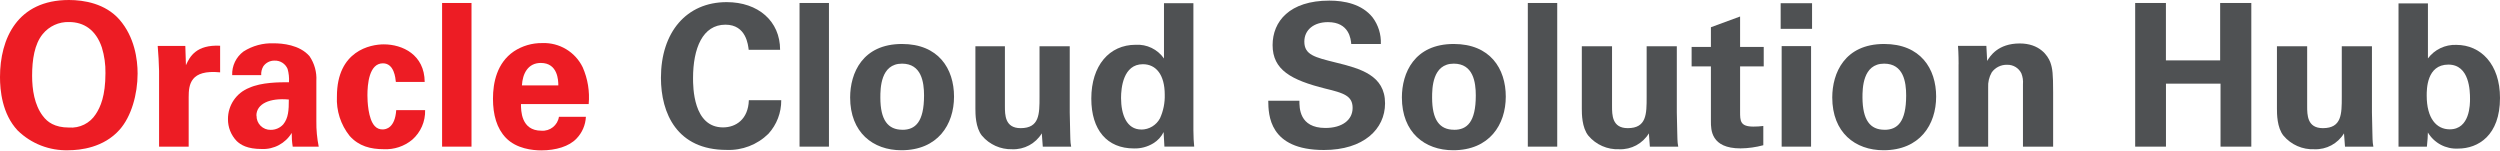
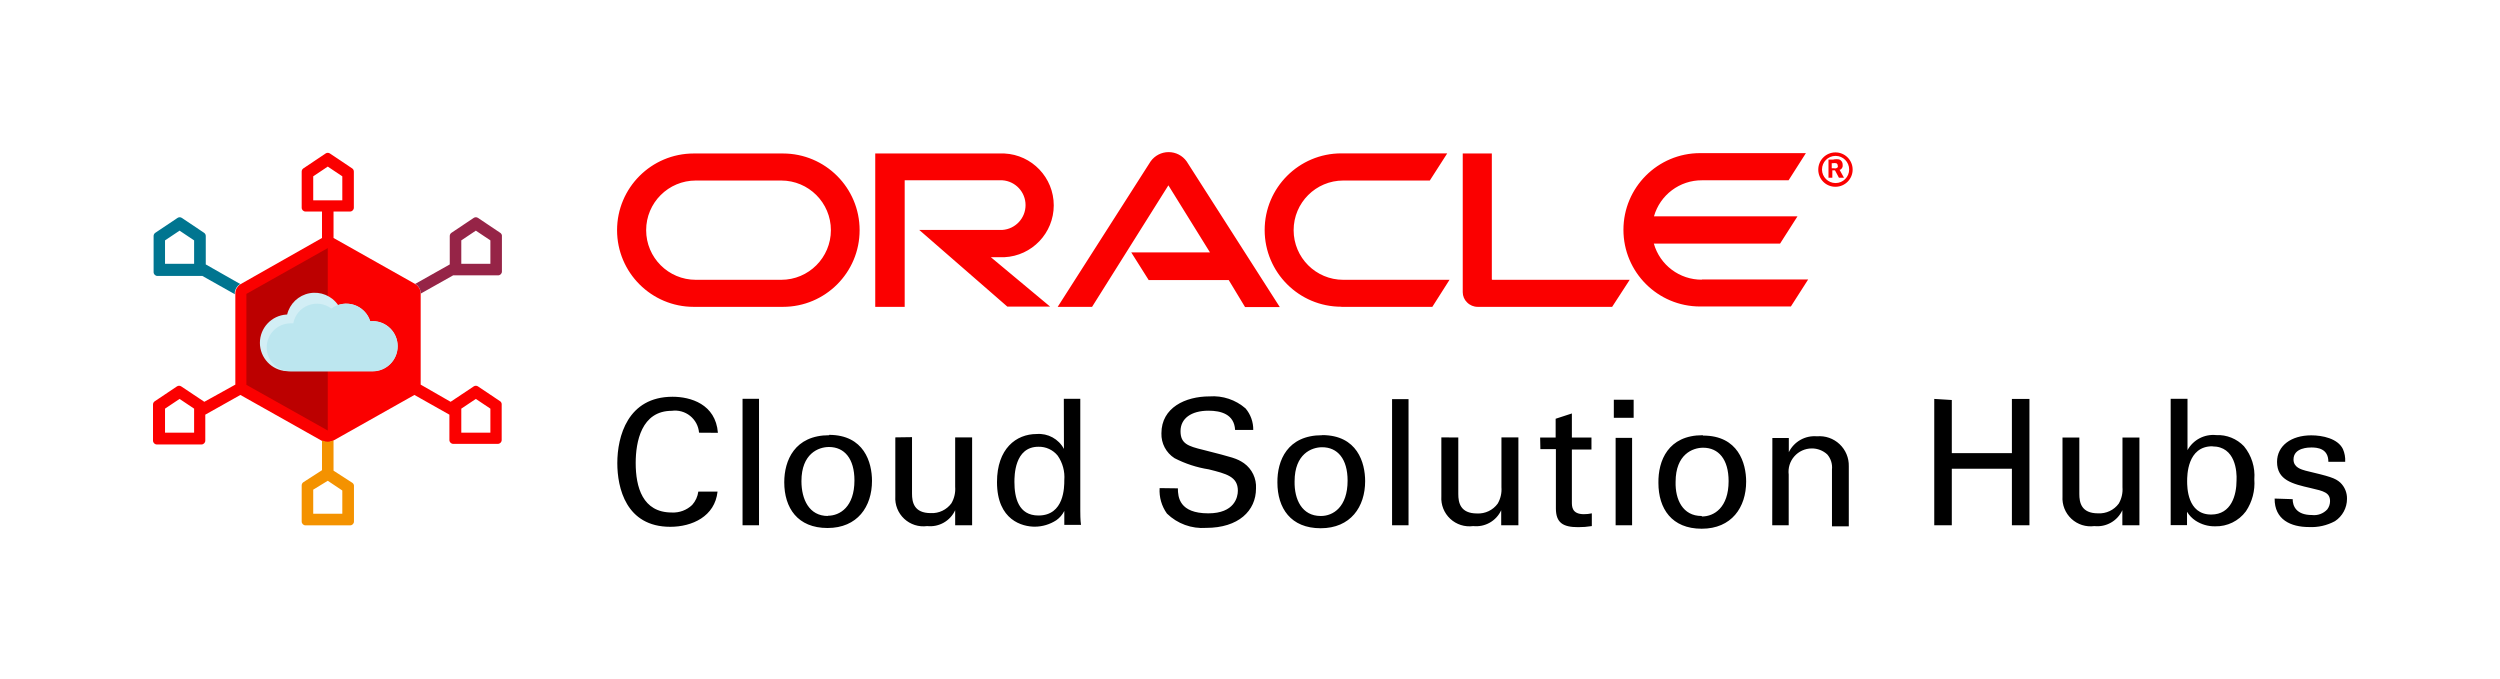
- <svg xmlns="http://www.w3.org/2000/svg" id="Layer_1" data-name="Layer 1" viewBox="0 0 528.68 31.8">
+ <svg xmlns="http://www.w3.org/2000/svg" id="logo" viewBox="0 0 208 56.45">
  <defs>
-     <style>.cls-1{isolation:isolate;}.cls-2{fill:#ed1c24;}.cls-3{fill:#4f5153;}</style>
+     <style>.cls-1{fill:none;}.cls-2{fill:#fb0000;}.cls-3{fill:#bc0000;}.cls-4{fill:#d2eef5;}.cls-5{fill:#bce6ef;}.cls-6{fill:#962447;}.cls-7{fill:#f49200;}.cls-8{fill:#007590;}</style>
  </defs>
-   <g class="cls-1">
-     <g class="cls-1">
-       <path class="cls-2" d="M33.67,17.7c3.23,0,7.69.76,10.67,4.12,3.23,3.7,3.86,8.44,3.86,11.43,0,4.41-1.34,9.12-3.82,11.89-3.36,3.78-8.28,4.33-10.8,4.33A14.69,14.69,0,0,1,22.84,45.3C19.52,41.77,19.1,36.73,19.1,34,19.1,25.9,22.75,17.7,33.67,17.7Zm-5.5,24.53c0.92,1.26,2.48,2.44,5.5,2.44a6.16,6.16,0,0,0,5.67-2.81c1-1.51,2.06-3.86,2.06-8.7a17.49,17.49,0,0,0-.76-5.42c-1.26-3.74-3.82-5.38-6.93-5.38a6.9,6.9,0,0,0-5.59,2.56c-1.72,2.1-2.23,5.38-2.23,8.82C25.9,36.65,26.37,39.88,28.17,42.24Z" transform="translate(-19.1 -17.7)" />
-       <path class="cls-2" d="M52.74,32.7c0-1-.17-4.07-0.29-5.29h5.84l0.13,4.08c0.8-1.81,2.18-4.37,7.23-4.12V33C59.33,32.37,59,35.6,59,38.25V48.71H52.74v-16Z" transform="translate(-19.1 -17.7)" />
-       <path class="cls-2" d="M81,48.71a17,17,0,0,1-.21-2.9,7.06,7.06,0,0,1-6.34,3.4c-3.07,0-4.45-.88-5.29-1.68a6.57,6.57,0,0,1-1.85-4.66,7.06,7.06,0,0,1,4.5-6.6c2.6-1.18,6.34-1.18,8.4-1.18a8.29,8.29,0,0,0-.29-2.81,2.87,2.87,0,0,0-2.77-1.76,2.83,2.83,0,0,0-2.35,1.18,3.19,3.19,0,0,0-.46,1.89H68.2a5.94,5.94,0,0,1,2.39-5A11.09,11.09,0,0,1,77,26.86c1.76,0,5.46.29,7.56,2.73A8.38,8.38,0,0,1,86,34.8l0,8.53a25.61,25.61,0,0,0,.5,5.38H81Zm-7.65-6.55a2.93,2.93,0,0,0,3,3A3.52,3.52,0,0,0,79,44c1.09-1.34,1.18-3,1.18-5.25C76.18,38.37,73.32,39.63,73.32,42.15Z" transform="translate(-19.1 -17.7)" />
-       <path class="cls-2" d="M102.81,35c-0.08-.76-0.34-3.91-2.73-3.91-2.94,0-3.28,4.45-3.28,6.76,0,1.18.13,5,1.55,6.51a2.15,2.15,0,0,0,1.68.71c0.67,0,2.6-.29,2.86-4.08H109a8,8,0,0,1-2.73,6.26,8.74,8.74,0,0,1-6,2c-2.81,0-5.29-.63-7.23-2.81a12.35,12.35,0,0,1-2.69-8.36c0-9.66,7.1-11,9.91-11,3.95,0,8.61,2.18,8.65,7.94h-6.09Z" transform="translate(-19.1 -17.7)" />
-       <path class="cls-2" d="M112.59,18.33h6.22V48.71h-6.22V18.33Z" transform="translate(-19.1 -17.7)" />
-       <path class="cls-2" d="M129.27,39.67c0,1.39,0,5.67,4.33,5.67a3.47,3.47,0,0,0,3.7-2.94H143a7.1,7.1,0,0,1-2,4.62c-1.55,1.64-4.33,2.48-7.44,2.48-1.81,0-5.25-.34-7.48-2.65-1.93-2-2.73-4.87-2.73-8.28s0.84-7.56,4.41-10a10.64,10.64,0,0,1,6-1.76,9.11,9.11,0,0,1,8.57,5.13,15.75,15.75,0,0,1,1.26,7.77H129.27Zm7.9-3.91c0-1-.08-4.75-3.7-4.75-2.73,0-3.86,2.27-4,4.75h7.69Z" transform="translate(-19.1 -17.7)" />
-     </g>
-     <g class="cls-1">
-       <path class="cls-3" d="M177.43,28.25c-0.13-1-.5-5.33-4.92-5.33-4.83,0-6.85,5-6.85,11.3,0,1.81,0,10.42,6.34,10.42,2.73,0,5.33-1.72,5.46-5.75h6.85A10.39,10.39,0,0,1,181.59,46a11.91,11.91,0,0,1-8.86,3.4c-10.46,0-13.86-7.73-13.86-15.25,0-9.62,5.38-16,13.9-16,6.64,0,11.3,4,11.3,10.08h-6.64Z" transform="translate(-19.1 -17.7)" />
-       <path class="cls-3" d="M188.18,18.33h6.22V48.71h-6.22V18.33Z" transform="translate(-19.1 -17.7)" />
-       <path class="cls-3" d="M209.85,27c7.69,0,11,5.21,11,11.13s-3.44,11.34-11.13,11.34c-6,0-10.84-3.74-10.84-11.17C198.89,33.16,201.49,27,209.85,27Zm0.08,18.15c2.73,0,4.58-1.64,4.58-7.27,0-2.81-.55-6.72-4.66-6.72-4.54,0-4.58,5.25-4.58,7.18C205.27,43.08,206.87,45.14,209.94,45.14Z" transform="translate(-19.1 -17.7)" />
-       <path class="cls-3" d="M231.61,27.49V40.14c0,1.85,0,4.66,3.32,4.66,4,0,4-3,4-6.6V27.49h6.39v14c0.08,4.58.13,5.13,0.13,5.67s0.08,1,.17,1.55h-6l-0.21-2.81a7,7,0,0,1-6.26,3.36,8.08,8.08,0,0,1-6.39-2.86c-1.39-1.72-1.39-4.66-1.39-5.71V27.49h6.3Z" transform="translate(-19.1 -17.7)" />
-       <path class="cls-3" d="M265.21,18.38h6.26V45.26c0,1.26.08,2.65,0.17,3.44h-6.3l-0.17-3.07A5.71,5.71,0,0,1,263,48a7.43,7.43,0,0,1-4.12,1.09c-5.67,0-9-3.91-9-10.54,0-7,3.82-11.38,9.37-11.38a6.8,6.8,0,0,1,6,2.9V18.38Zm-4.75,26.72a4.49,4.49,0,0,0,3.95-2.39,11.29,11.29,0,0,0,1-5c0-4.16-1.81-6.43-4.62-6.43-4.16,0-4.62,5-4.62,7.14C256.18,41.94,257.35,45.09,260.46,45.09Z" transform="translate(-19.1 -17.7)" />
-       <path class="cls-3" d="M293.89,39c0,1.43-.08,5.76,5.5,5.76,3.53,0,5.75-1.68,5.75-4.24s-1.89-3.15-5.75-4.08c-7.23-1.81-11.17-3.95-11.17-9.2,0-5,3.57-9.41,12-9.41,3.15,0,6.89.71,9.16,3.57A8.75,8.75,0,0,1,311.11,27h-6.26c-0.08-1-.42-4.62-4.92-4.62-3,0-5,1.64-5,4.12,0,2.81,2.23,3.32,6.6,4.41C306.79,32.2,312,33.62,312,39.55c0,5.46-4.54,9.87-12.94,9.87-11.64,0-11.72-7.48-11.76-10.42h6.64Z" transform="translate(-19.1 -17.7)" />
-       <path class="cls-3" d="M326.53,27c7.69,0,11,5.21,11,11.13s-3.45,11.34-11.13,11.34c-6,0-10.84-3.74-10.84-11.17C315.56,33.16,318.17,27,326.53,27Zm0.08,18.15c2.73,0,4.58-1.64,4.58-7.27,0-2.81-.55-6.72-4.66-6.72-4.54,0-4.58,5.25-4.58,7.18C321.95,43.08,323.54,45.14,326.61,45.14Z" transform="translate(-19.1 -17.7)" />
-       <path class="cls-3" d="M342.19,18.33h6.22V48.71h-6.22V18.33Z" transform="translate(-19.1 -17.7)" />
-       <path class="cls-3" d="M360,27.49V40.14c0,1.85,0,4.66,3.32,4.66,4,0,4-3,4-6.6V27.49h6.38v14c0.08,4.58.13,5.13,0.13,5.67s0.08,1,.17,1.55h-6l-0.21-2.81a7,7,0,0,1-6.26,3.36A8.08,8.08,0,0,1,355,46.4c-1.39-1.72-1.39-4.66-1.39-5.71V27.49H360Z" transform="translate(-19.1 -17.7)" />
-       <path class="cls-3" d="M392,48.41a19.28,19.28,0,0,1-4.83.67c-6.26,0-6.26-3.95-6.26-5.71V31.74h-4.08V27.62h4.08V23.46l6.17-2.27v6.43h5v4.12h-5v9.58c0,1.93,0,3.15,2.81,3.15a15.69,15.69,0,0,0,2.1-.13v4.08Z" transform="translate(-19.1 -17.7)" />
-       <path class="cls-3" d="M395.66,18.38h6.64V23.8h-6.64V18.38Zm0.21,9.07h6.22V48.71h-6.22V27.45Z" transform="translate(-19.1 -17.7)" />
-       <path class="cls-3" d="M417.54,27c7.69,0,11,5.21,11,11.13s-3.44,11.34-11.13,11.34c-6,0-10.84-3.74-10.84-11.17C406.58,33.16,409.18,27,417.54,27Zm0.08,18.15c2.73,0,4.58-1.64,4.58-7.27,0-2.81-.55-6.72-4.66-6.72-4.54,0-4.58,5.25-4.58,7.18C413,43.08,414.56,45.14,417.62,45.14Z" transform="translate(-19.1 -17.7)" />
-       <path class="cls-3" d="M433.29,31.27c0-.08,0-2.39-0.13-3.87h6l0.17,3.19c0.59-1,2.27-3.7,6.89-3.7,4.16,0,5.92,2.52,6.47,4,0.46,1.3.59,2.39,0.59,6.34V48.71H446.9V35.52a5.07,5.07,0,0,0-.34-2.31,3.24,3.24,0,0,0-3-1.81A3.87,3.87,0,0,0,440.3,33a5.8,5.8,0,0,0-.76,3.23V48.71h-6.26V31.27Z" transform="translate(-19.1 -17.7)" />
-       <path class="cls-3" d="M470.62,18.33h6.51V30.47H488.6V18.33h6.59V48.71h-6.51V35.39H477.14V48.71h-6.51V18.33Z" transform="translate(-19.1 -17.7)" />
-       <path class="cls-3" d="M507,27.49V40.14c0,1.85,0,4.66,3.32,4.66,4,0,4-3,4-6.6V27.49h6.38v14c0.08,4.58.13,5.13,0.13,5.67s0.08,1,.17,1.55h-6l-0.21-2.81a7,7,0,0,1-6.26,3.36A8.08,8.08,0,0,1,502,46.4c-1.39-1.72-1.39-4.66-1.39-5.71V27.49H507Z" transform="translate(-19.1 -17.7)" />
-       <path class="cls-3" d="M526.32,18.42h6.22V30.05a7.15,7.15,0,0,1,6-2.86c5.17,0,9.24,4.08,9.24,11.22,0,7.94-4.62,10.71-8.86,10.71a7,7,0,0,1-6.39-3.4c0,0.67-.08,1.68-0.21,3h-6V18.42Zm10.54,12.94c-4.58,0-4.58,5.21-4.58,6.55,0,4.83,2.06,7.14,4.87,7.14,4.29,0,4.29-5.33,4.29-6.43C541.44,36.94,541.35,31.36,536.86,31.36Z" transform="translate(-19.1 -17.7)" />
-     </g>
-   </g>
+   <rect id="Clearspace" class="cls-1" width="208" height="56.45" />
+   <path class="cls-2" d="M94.12,21h6.55l-3.46-5.58L90.86,25.53H88l7.73-12.1a1.84,1.84,0,0,1,3,0l7.75,12.12h-2.89l-1.36-2.25H95.57L94.12,21m30,2.25V12.77H121.7V24.31a1.18,1.18,0,0,0,.36.85,1.24,1.24,0,0,0,.89.37h11.18l1.46-2.25H124.16M83.56,21.4a4.32,4.32,0,0,0,0-8.63H72.82V25.53h2.45V15H83.4a2.07,2.07,0,0,1,0,4.13H76.48l7.33,6.38h3.56L82.44,21.4h1.12M57.72,25.53h7.42a6.38,6.38,0,0,0,0-12.76H57.72a6.38,6.38,0,1,0,0,12.76M65,23.28H57.89a4.13,4.13,0,0,1,0-8.26H65a4.13,4.13,0,1,1,0,8.26m46.6,2.25h7.57l1.43-2.25h-8.84a4.13,4.13,0,1,1,0-8.26h7.2l1.45-2.26h-8.81a6.38,6.38,0,1,0,0,12.76m30-2.25a4.13,4.13,0,0,1-4-3H148.1L149.55,18H137.61a4.13,4.13,0,0,1,4-3h7.2l1.44-2.26h-8.8a6.38,6.38,0,0,0,0,12.76H149l1.44-2.25h-8.85m10-9.15a1.13,1.13,0,1,1,1.13,1.13,1.13,1.13,0,0,1-1.13-1.12m1.13,1.43a1.43,1.43,0,1,0-1.44-1.43,1.42,1.42,0,0,0,1.44,1.43m-.14-2.28a1.45,1.45,0,0,1,.43,0,.45.45,0,0,1,.3.45,1.18,1.18,0,0,1,0,.13.4.4,0,0,1-.2.28l-.06,0,.37.67H153l-.33-.62h-.22v.62h-.32V13.28h.4m.11.73a.28.28,0,0,0,.26-.1.16.16,0,0,0,0-.13.22.22,0,0,0-.12-.2.73.73,0,0,0-.3,0h-.08V14h.2" />
+   <path d="M58.16,36a2,2,0,0,0-2.27-1.82c-2.53,0-3,2.59-3,4.34,0,2,.57,4.12,3,4.12a2.28,2.28,0,0,0,1.7-.63,2.07,2.07,0,0,0,.51-1.11h1.6c-.22,2.07-2.12,2.93-3.93,2.93-3.7,0-4.41-3.26-4.41-5.3,0-2.21.86-5.52,4.6-5.52,1.48,0,3.58.6,3.77,3Zm3.62-2.82h1.37V43.7H61.78Zm7.19,3c2.93,0,3.58,2.3,3.58,3.83,0,2.14-1.21,3.92-3.7,3.92s-3.6-1.67-3.6-3.81C65.25,38.33,66.1,36.21,69,36.21Zm-.09,6.73c1,0,2.21-.74,2.21-2.94,0-1.82-.84-2.78-2.12-2.78-.87,0-2.29.55-2.29,2.84C66.68,41.55,67.32,42.93,68.88,42.93Zm7-6.54v4.7c0,.71.16,1.62,1.56,1.62a2,2,0,0,0,1.72-.82,2.36,2.36,0,0,0,.31-1.37V36.39h1.41v5.94c0,.15,0,1,0,1.37H79.47l0-1.25a2.29,2.29,0,0,1-2.33,1.32,2.34,2.34,0,0,1-2.65-2.47V36.39Zm12.63-3.19h1.37v9.33c0,.16,0,.79.06,1.16H88.55l0-1.16a2.08,2.08,0,0,1-.66.77,3.31,3.31,0,0,1-1.8.54c-1,0-3.14-.51-3.14-3.71,0-2.78,1.59-4,3.3-4a2.36,2.36,0,0,1,2.27,1.24ZM88,37.91a2,2,0,0,0-1.6-.74c-2,0-2,2.43-2,2.93,0,1.3.33,2.79,2,2.79,2.15,0,2.15-2.37,2.15-2.94A3.13,3.13,0,0,0,88,37.91Zm10,2.72c0,.73.12,2.08,2.53,2.08,2.18,0,2.46-1.35,2.46-1.88,0-1.18-.95-1.41-2.42-1.78a9.35,9.35,0,0,1-2.85-.93,2.37,2.37,0,0,1-1.09-2.07c0-2.14,2-3.07,4-3.07a4.11,4.11,0,0,1,3,1,2.7,2.7,0,0,1,.64,1.79h-1.51c-.07-1.31-1.18-1.6-2.21-1.6-1.46,0-2.33.66-2.33,1.7s.61,1.25,1.89,1.56c2.5.64,2.78.7,3.39,1.11a2.41,2.41,0,0,1,1,2.1c0,1.86-1.46,3.28-4.15,3.28a4.23,4.23,0,0,1-3.26-1.19,3.28,3.28,0,0,1-.61-2.12Zm12-4.43c2.93,0,3.58,2.3,3.58,3.83,0,2.14-1.21,3.92-3.7,3.92s-3.6-1.67-3.6-3.81C106.26,38.33,107.1,36.21,110,36.21Zm-.09,6.73c1,0,2.21-.74,2.21-2.94,0-1.82-.84-2.78-2.12-2.78-.87,0-2.29.55-2.29,2.84C107.68,41.55,108.32,42.93,109.88,42.93Zm5.91-9.72h1.37V43.7h-1.37Zm5.51,3.19v4.7c0,.71.16,1.62,1.56,1.62a2,2,0,0,0,1.72-.82,2.36,2.36,0,0,0,.31-1.37V36.39h1.41v5.94c0,.15,0,1,0,1.37h-1.43l0-1.25a2.29,2.29,0,0,1-2.33,1.32,2.34,2.34,0,0,1-2.65-2.47V36.39Zm6.81,0h1.29V34.84l1.35-.44v2h1.63v1h-1.63v4.38c0,.36,0,1,1,1a3,3,0,0,0,.66-.07v1.06a6.77,6.77,0,0,1-1.14.09c-1.25,0-1.85-.36-1.85-1.56V37.37h-1.29Zm6.13-3.14h1.65v1.5h-1.65Zm.15,3.17h1.37V43.7h-1.37Zm7.28-.19c2.92,0,3.58,2.3,3.58,3.83,0,2.14-1.21,3.92-3.7,3.92s-3.6-1.67-3.6-3.81C137.95,38.33,138.79,36.21,141.66,36.21Zm-.09,6.73c1,0,2.21-.74,2.21-2.94,0-1.82-.84-2.78-2.12-2.78-.87,0-2.29.55-2.29,2.84C139.37,41.55,140,42.93,141.57,42.93Zm5.85-5.69v-.84h1.37v1.18a2.38,2.38,0,0,1,2.34-1.32,2.44,2.44,0,0,1,2.65,2.49v5h-1.4V39.06a1.65,1.65,0,0,0-.39-1.25,1.88,1.88,0,0,0-1.3-.5,1.94,1.94,0,0,0-1.91,2.18V43.7h-1.37Zm14.93-4V37.7h5V33.19h1.46V43.7h-1.46V39h-5V43.7h-1.46V33.19ZM173,36.4v4.7c0,.71.16,1.61,1.56,1.61a2,2,0,0,0,1.72-.81,2.36,2.36,0,0,0,.31-1.37V36.4H178v5.93c0,.15,0,1,0,1.37h-1.42l0-1.25a2.29,2.29,0,0,1-2.33,1.32,2.34,2.34,0,0,1-2.65-2.47V36.4Zm9,1.05a2.44,2.44,0,0,1,2.39-1.25,3,3,0,0,1,2.31.93,3.84,3.84,0,0,1,.86,2.75,4.21,4.21,0,0,1-.7,2.66,3.09,3.09,0,0,1-2.56,1.25,2.89,2.89,0,0,1-1.63-.47,2.34,2.34,0,0,1-.71-.74l0,1.11H180.6l0-1.31v-9.2H182Zm2.07-.32c-2.1,0-2.1,2.45-2.1,2.91s0,2.77,2,2.77c1.69,0,2.11-1.64,2.11-2.84C186.12,39.25,186,37.14,184.07,37.14Zm6.68,4.4c0,.55.28,1.32,1.6,1.32a1.49,1.49,0,0,0,1.28-.47,1.14,1.14,0,0,0,.23-.68c0-.71-.51-.84-1.6-1.09-1.53-.35-2.81-.66-2.81-2.18,0-1.34,1.17-2.21,2.85-2.21.92,0,2.2.26,2.63,1.14a2.32,2.32,0,0,1,.19,1.06h-1.4c0-1.11-.92-1.19-1.41-1.19-.2,0-1.49,0-1.49,1,0,.67.66.83,1,.93,2,.48,2.46.6,2.9,1a1.81,1.81,0,0,1,.55,1.35,2.22,2.22,0,0,1-1,1.85,4.11,4.11,0,0,1-2.17.49c-1.49,0-2.87-.61-2.85-2.37Z" />
+   <path class="cls-2" d="M41.62,33.39l-1.85-1.24a.32.32,0,0,0-.36,0l-1.92,1.28L35,32V24.37a.92.92,0,0,0-.42-.72L27.75,19.8V17.6h1.37a.32.32,0,0,0,.32-.32v-3a.32.32,0,0,0-.14-.27l-1.85-1.24a.32.32,0,0,0-.36,0l-1.85,1.24a.32.32,0,0,0-.14.27v3a.32.32,0,0,0,.32.32h1.37V19.8L20,23.65a.92.92,0,0,0-.42.72V32L17,33.43l-1.92-1.28a.32.32,0,0,0-.36,0l-1.85,1.24a.32.32,0,0,0-.14.27v3a.32.32,0,0,0,.32.32h3.71a.32.32,0,0,0,.32-.32V34.5L20,32.86l6.82,3.84a1,1,0,0,0,.84,0l6.82-3.84,2.91,1.64v2.11a.32.32,0,0,0,.32.32h3.71a.32.32,0,0,0,.32-.32v-3A.32.32,0,0,0,41.62,33.39ZM16.15,36H13.73V34l1.21-.81,1.21.81Zm9.91-19.33v-2l1.21-.81,1.21.81v2ZM40.8,36H38.38V34l1.21-.81L40.8,34Z" />
+   <polygon class="cls-1" points="20.5 32.02 27.27 35.82 27.27 20.64 20.5 24.45 20.5 32.02" />
+   <polygon class="cls-3" points="27.27 35.82 20.5 32.02 20.5 24.45 27.27 20.64 27.27 35.82" />
+   <path class="cls-4" d="M31,26.72H30.8a2.09,2.09,0,0,0-2.67-1.34,2.36,2.36,0,0,0-4.24.79h-.06a2.36,2.36,0,0,0,0,4.71H31a2.08,2.08,0,1,0,0-4.17Z" />
+   <path class="cls-5" d="M31,26.72H30.8a2.09,2.09,0,0,0-3.23-1.05,2,2,0,0,0-3.17,1.23h-.21a2,2,0,0,0,0,4H31a2.08,2.08,0,1,0,0-4.17Z" />
+   <path class="cls-6" d="M41.62,19.37l-1.85-1.24a.32.32,0,0,0-.36,0l-1.85,1.24a.32.32,0,0,0-.14.27V22l-2.91,1.64.07,0a.92.92,0,0,1,.42.72v.07l2.7-1.52h3.74a.32.32,0,0,0,.32-.32v-3A.32.32,0,0,0,41.62,19.37Zm-.82,2.58H38.38V20l1.21-.81L40.8,20Z" />
+   <path class="cls-7" d="M29.3,40.16l-1.55-1V36.66l-.06,0a1,1,0,0,1-.84,0l-.06,0v2.46l-1.55,1a.32.32,0,0,0-.14.27v3a.32.32,0,0,0,.32.32h3.71a.32.32,0,0,0,.32-.32v-3A.32.32,0,0,0,29.3,40.16Zm-.82,2.58H26.06v-2L27.27,40l1.21.81Z" />
+   <path class="cls-8" d="M19.53,24.37a.92.92,0,0,1,.42-.72l.07,0L17.12,22V19.64a.32.32,0,0,0-.14-.27l-1.85-1.24a.32.32,0,0,0-.36,0l-1.85,1.24a.32.32,0,0,0-.14.27v3a.32.32,0,0,0,.32.32h3.74l2.7,1.52Zm-3.38-2.42H13.73V20l1.21-.81,1.21.81Z" />
</svg>
